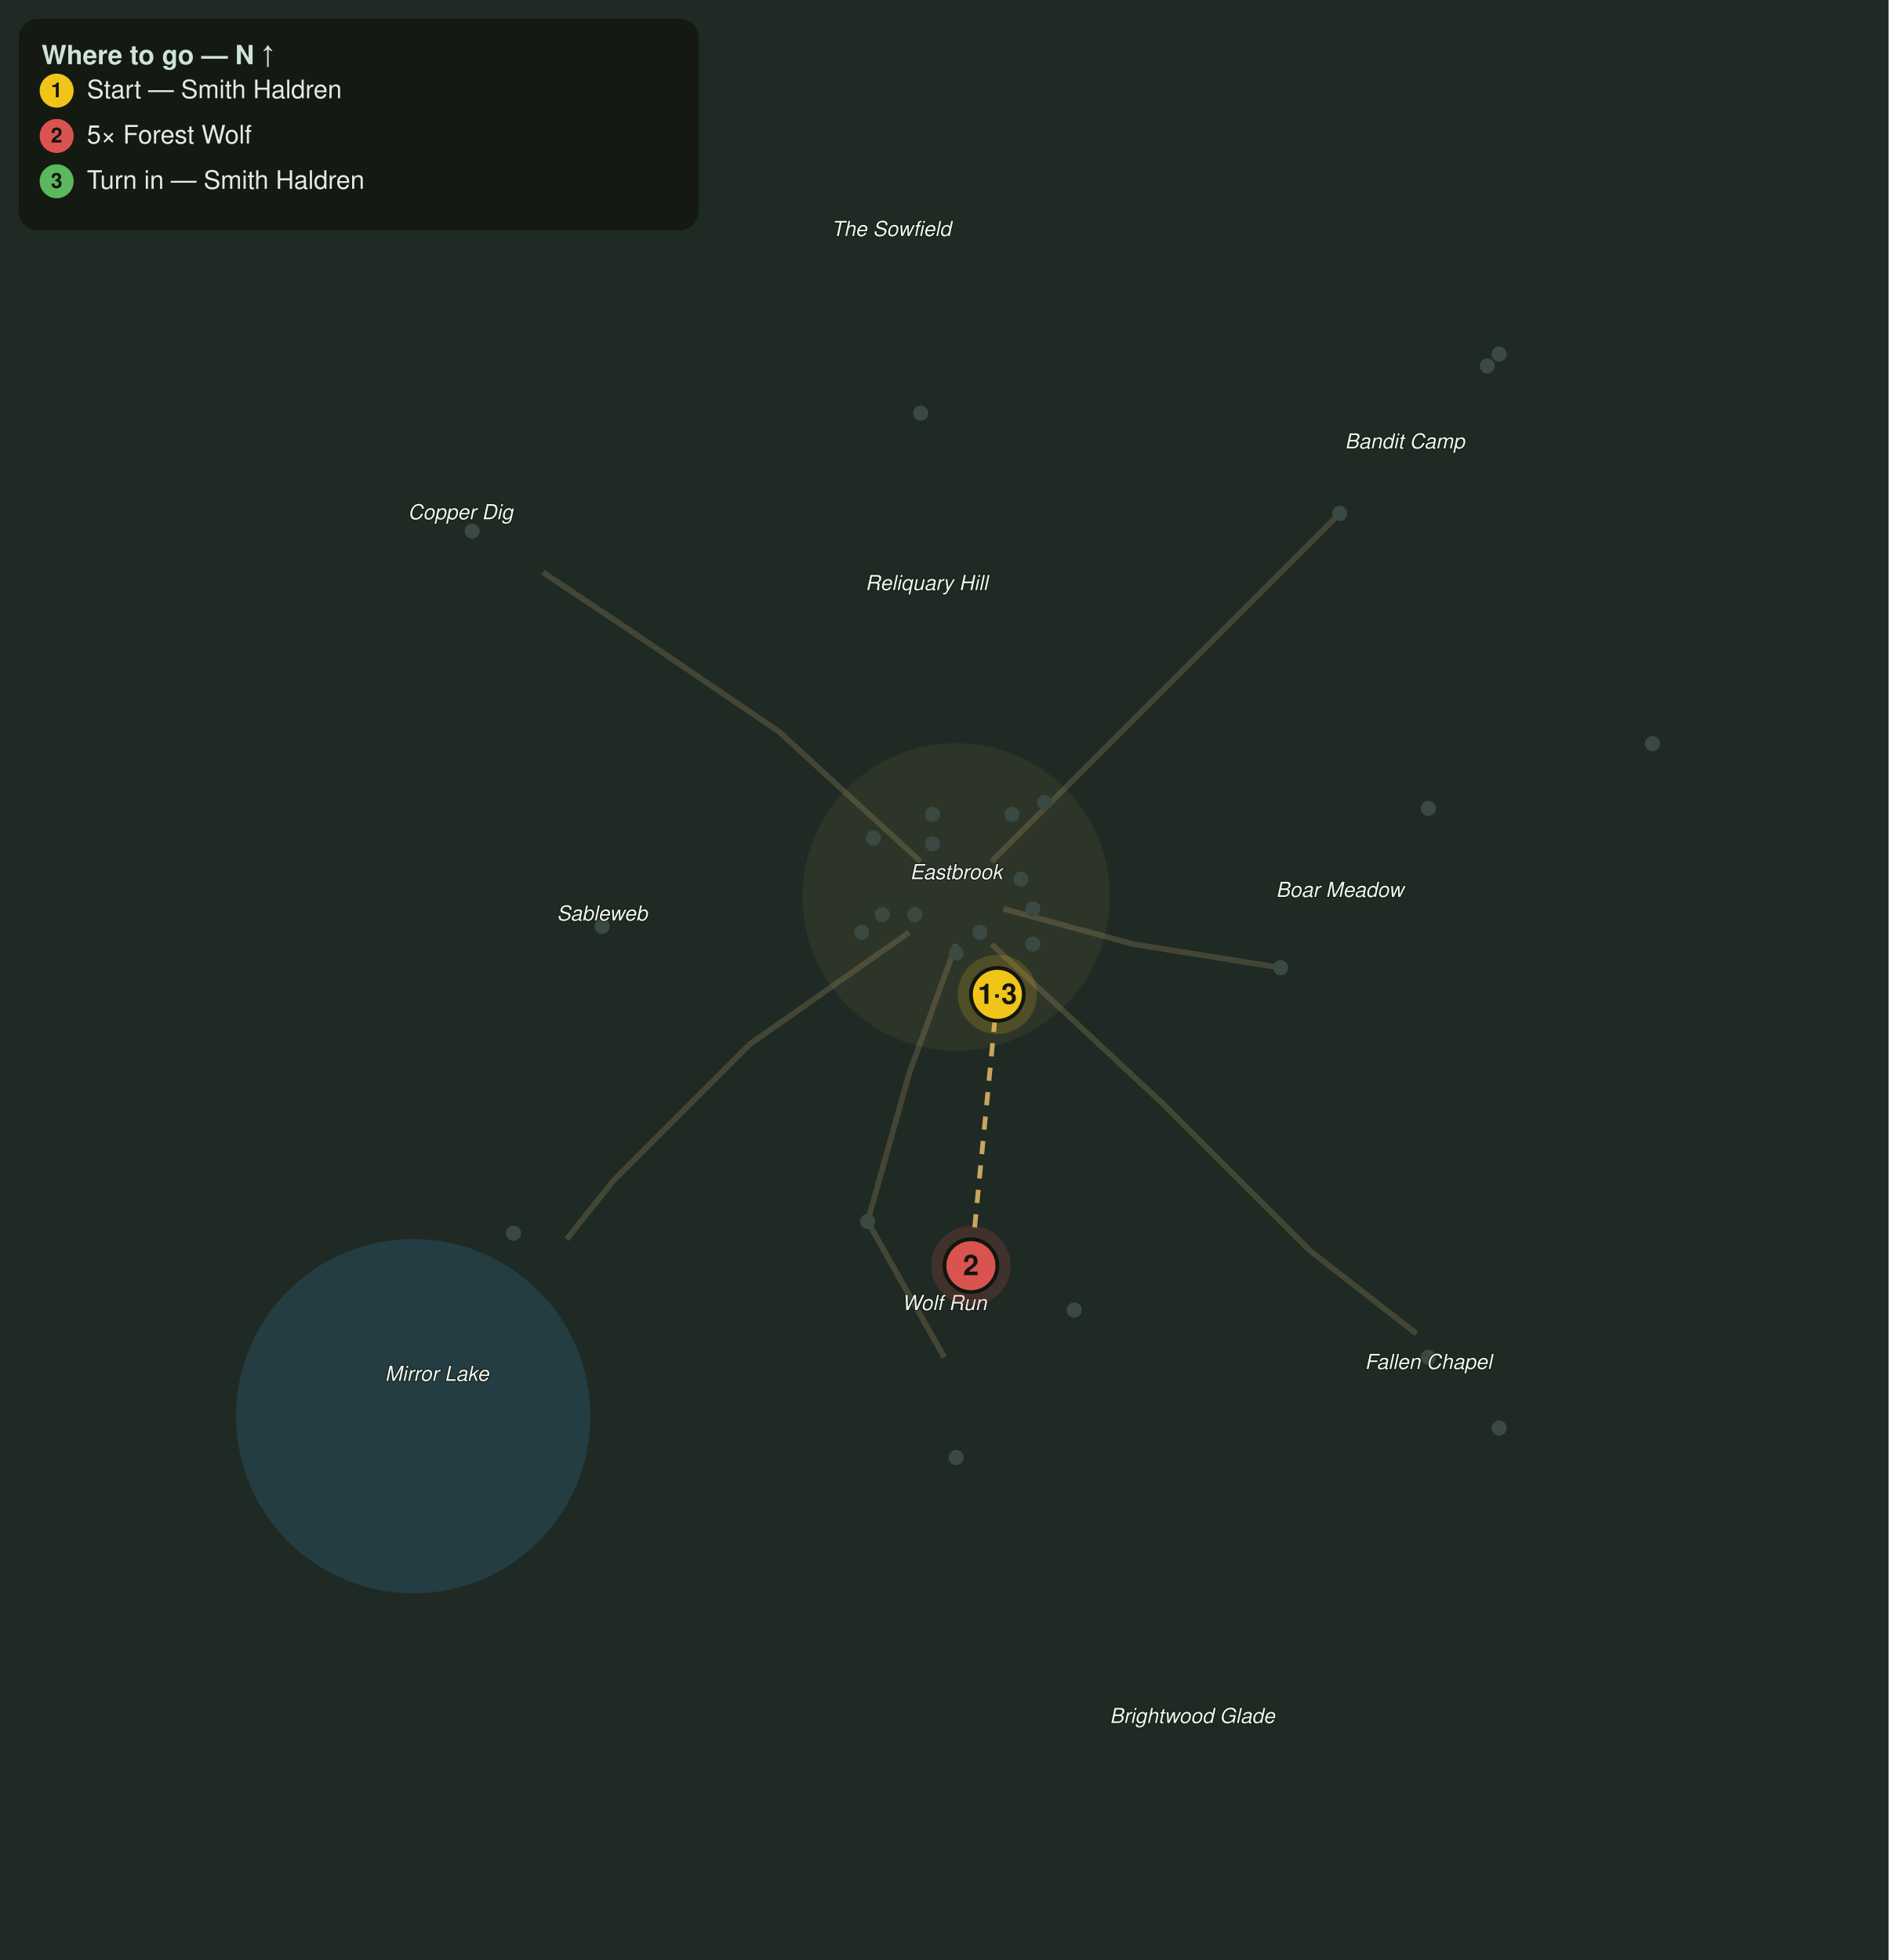
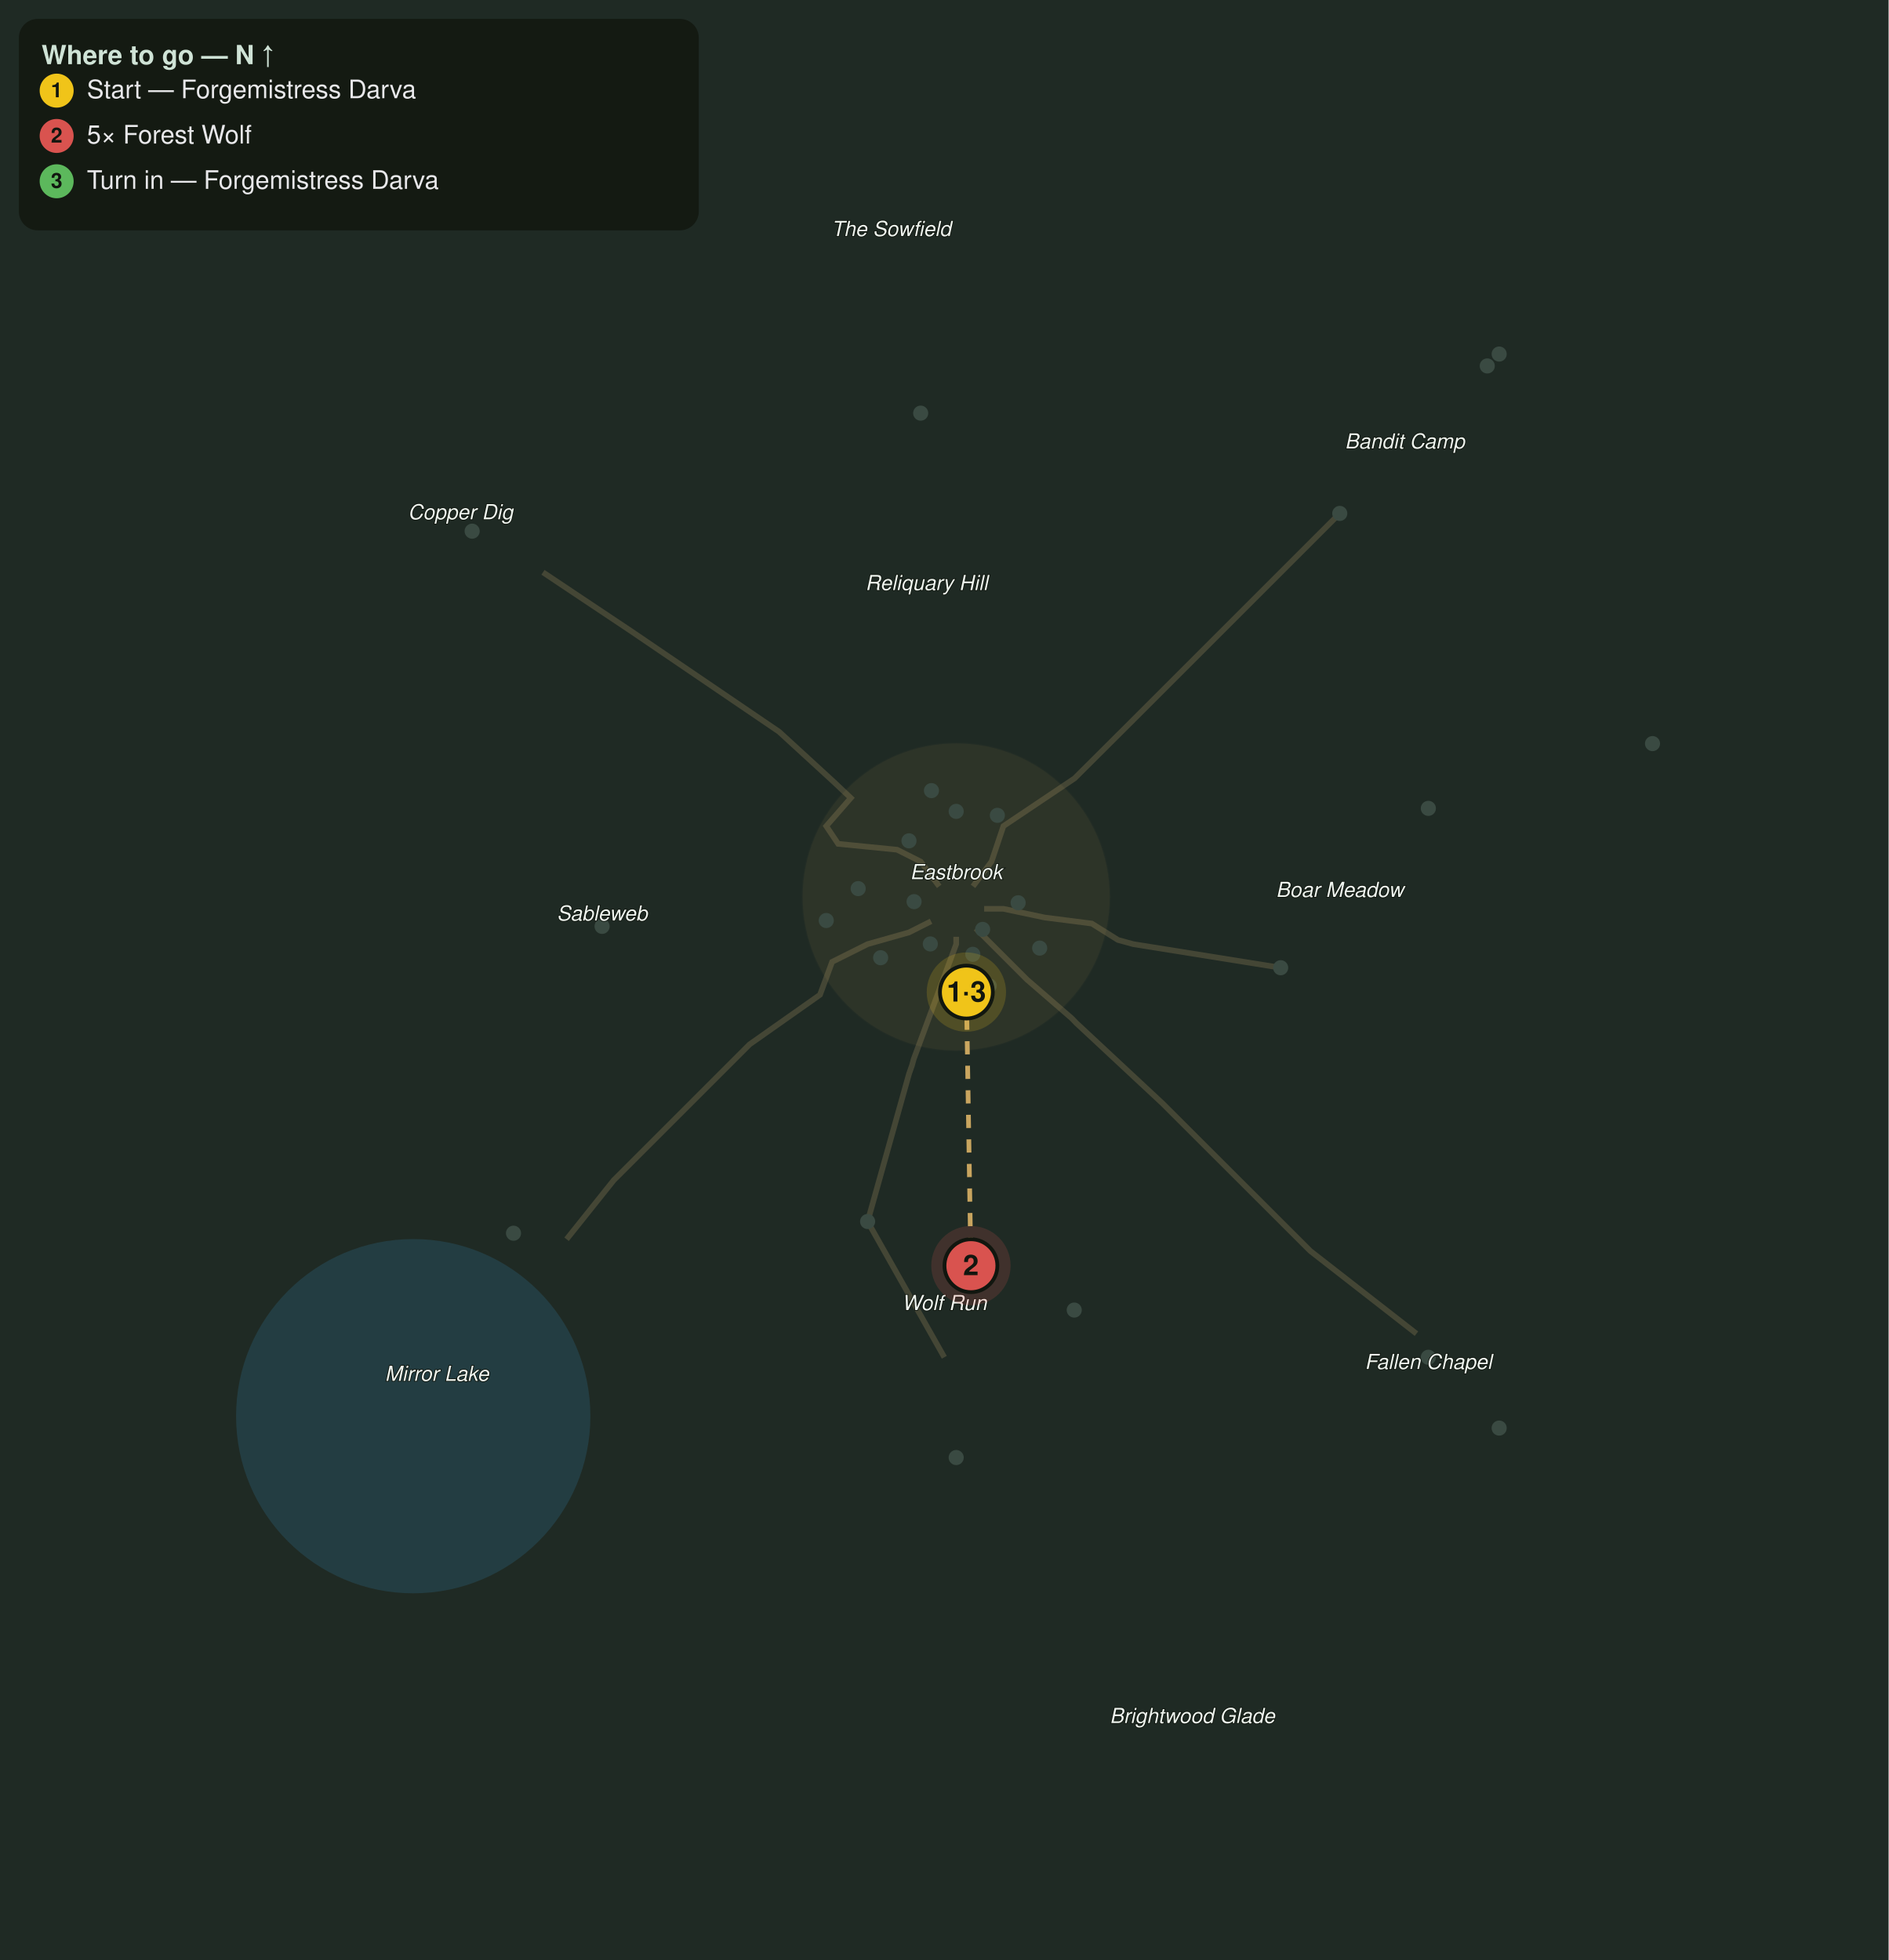
<svg xmlns="http://www.w3.org/2000/svg" viewBox="0 0 1000 1038" font-family="Segoe UI, Helvetica, Arial, sans-serif">
  <rect width="1000" height="1038" fill="#1f2a24" />
  <circle cx="218.8" cy="750.0" r="93.8" fill="#2f6f8f" opacity="0.28" />
-   <path d="M506.3 500.0 L481.3 568.8 L459.4 646.9 L500.0 718.8" fill="none" stroke="#8a7a55" stroke-width="3" opacity="0.35" />
-   <path d="M531.3 481.3 L600.0 500.0 L678.1 512.5" fill="none" stroke="#8a7a55" stroke-width="3" opacity="0.35" />
-   <path d="M525.0 456.3 L600.0 381.3 L662.5 318.8 L709.4 271.9" fill="none" stroke="#8a7a55" stroke-width="3" opacity="0.35" />
-   <path d="M481.3 493.8 L396.9 553.1 L325.0 625.0 L300.0 656.3" fill="none" stroke="#8a7a55" stroke-width="3" opacity="0.35" />
-   <path d="M487.5 456.3 L412.5 387.5 L334.4 334.4 L287.5 303.1" fill="none" stroke="#8a7a55" stroke-width="3" opacity="0.35" />
-   <path d="M525.0 500.0 L615.6 584.4 L693.8 662.5 L750.0 706.3" fill="none" stroke="#8a7a55" stroke-width="3" opacity="0.35" />
+   <path d="M506.3 496.1 L506.3 500.0 L483.8 560.9 L482.9 564.2 L481.3 568.8 L459.4 646.9 L500.0 718.8" fill="none" stroke="#8a7a55" stroke-width="3" opacity="0.35" />
+   <path d="M521.1 481.3 L531.3 481.3 L553.1 485.9 L578.1 489.1 L592.0 497.8 L595.3 498.7 L600.0 500.0 L678.1 512.5" fill="none" stroke="#8a7a55" stroke-width="3" opacity="0.35" />
+   <path d="M515.2 469.4 L525.0 456.3 L531.3 437.5 L569.0 412.2 L571.4 409.8 L600.0 381.3 L662.5 318.8 L709.4 271.9" fill="none" stroke="#8a7a55" stroke-width="3" opacity="0.35" />
+   <path d="M493.0 487.9 L481.3 493.8 L459.4 500.0 L440.6 509.4 L434.2 526.8 L431.4 528.8 L396.9 553.1 L325.0 625.0 L300.0 656.3" fill="none" stroke="#8a7a55" stroke-width="3" opacity="0.35" />
+   <path d="M497.3 469.4 L487.5 456.3 L475.0 450.0 L443.8 446.9 L437.5 437.5 L450.5 422.6 L441.6 414.2 L439.1 411.9 L412.5 387.5 L334.4 334.4 L287.5 303.1" fill="none" stroke="#8a7a55" stroke-width="3" opacity="0.35" />
+   <path d="M516.7 491.7 L525.0 500.0 L543.8 518.8 L567.5 539.3 L569.8 541.7 L615.6 584.4 L693.8 662.5 L750.0 706.3" fill="none" stroke="#8a7a55" stroke-width="3" opacity="0.35" />
  <circle cx="506.3" cy="475.0" r="81.3" fill="#caa15a" opacity="0.08" stroke="#caa15a" stroke-width="1" stroke-opacity="0.3" />
  <circle cx="459.4" cy="646.9" r="4" fill="#3a4a42" />
  <circle cx="568.8" cy="693.8" r="4" fill="#3a4a42" />
  <circle cx="506.3" cy="771.9" r="4" fill="#3a4a42" />
  <circle cx="678.1" cy="512.5" r="4" fill="#3a4a42" />
  <circle cx="756.3" cy="428.1" r="4" fill="#3a4a42" />
  <circle cx="875.0" cy="393.8" r="4" fill="#3a4a42" />
  <circle cx="318.8" cy="490.6" r="4" fill="#3a4a42" />
  <circle cx="271.9" cy="653.1" r="4" fill="#3a4a42" />
  <circle cx="250.0" cy="281.3" r="4" fill="#3a4a42" />
  <circle cx="709.4" cy="271.9" r="4" fill="#3a4a42" />
  <circle cx="787.5" cy="193.8" r="4" fill="#3a4a42" />
  <circle cx="793.8" cy="187.5" r="4" fill="#3a4a42" />
  <circle cx="756.3" cy="718.8" r="4" fill="#3a4a42" />
  <circle cx="793.8" cy="756.3" r="4" fill="#3a4a42" />
-   <circle cx="506.3" cy="504.7" r="4" fill="#3a4a42" />
-   <circle cx="518.8" cy="493.8" r="4" fill="#3a4a42" />
-   <circle cx="484.4" cy="484.4" r="4" fill="#3a4a42" />
-   <circle cx="540.6" cy="465.6" r="4" fill="#3a4a42" />
-   <circle cx="462.5" cy="443.8" r="4" fill="#3a4a42" />
-   <circle cx="528.1" cy="526.6" r="4" fill="#3a4a42" />
-   <circle cx="456.3" cy="493.8" r="4" fill="#3a4a42" />
-   <circle cx="493.8" cy="431.3" r="4" fill="#3a4a42" />
-   <circle cx="546.9" cy="500.0" r="4" fill="#3a4a42" />
-   <circle cx="546.9" cy="481.3" r="4" fill="#3a4a42" />
+   <circle cx="492.6" cy="499.9" r="4" fill="#3a4a42" />
+   <circle cx="520.3" cy="492.2" r="4" fill="#3a4a42" />
+   <circle cx="484.0" cy="477.5" r="4" fill="#3a4a42" />
+   <circle cx="515.1" cy="505.4" r="4" fill="#3a4a42" />
+   <circle cx="454.4" cy="470.6" r="4" fill="#3a4a42" />
+   <circle cx="523.8" cy="522.1" r="4" fill="#3a4a42" />
+   <circle cx="437.5" cy="487.5" r="4" fill="#3a4a42" />
+   <circle cx="481.3" cy="445.3" r="4" fill="#3a4a42" />
+   <circle cx="550.5" cy="502.1" r="4" fill="#3a4a42" />
+   <circle cx="539.1" cy="478.1" r="4" fill="#3a4a42" />
  <circle cx="487.5" cy="218.8" r="4" fill="#3a4a42" />
-   <circle cx="553.1" cy="425.0" r="4" fill="#3a4a42" />
-   <circle cx="521.9" cy="521.9" r="4" fill="#3a4a42" />
-   <circle cx="467.2" cy="484.4" r="4" fill="#3a4a42" />
-   <circle cx="493.8" cy="446.9" r="4" fill="#3a4a42" />
-   <circle cx="535.9" cy="431.3" r="4" fill="#3a4a42" />
+   <circle cx="506.3" cy="429.7" r="4" fill="#3a4a42" />
+   <circle cx="511.7" cy="525.4" r="4" fill="#3a4a42" />
+   <circle cx="466.3" cy="507.2" r="4" fill="#3a4a42" />
+   <circle cx="493.2" cy="418.7" r="4" fill="#3a4a42" />
+   <circle cx="528.1" cy="431.8" r="4" fill="#3a4a42" />
  <text x="506.3" y="465.6" fill="#eef4ee" font-size="11" font-style="italic" text-anchor="middle" stroke="#10160f" stroke-width="0.8" paint-order="stroke">Eastbrook</text>
  <text x="500.0" y="693.8" fill="#eef4ee" font-size="11" font-style="italic" text-anchor="middle" stroke="#10160f" stroke-width="0.8" paint-order="stroke">Wolf Run</text>
  <text x="709.4" y="475.0" fill="#eef4ee" font-size="11" font-style="italic" text-anchor="middle" stroke="#10160f" stroke-width="0.8" paint-order="stroke">Boar Meadow</text>
  <text x="231.3" y="731.3" fill="#eef4ee" font-size="11" font-style="italic" text-anchor="middle" stroke="#10160f" stroke-width="0.8" paint-order="stroke">Mirror Lake</text>
  <text x="318.8" y="487.5" fill="#eef4ee" font-size="11" font-style="italic" text-anchor="middle" stroke="#10160f" stroke-width="0.8" paint-order="stroke">Sableweb</text>
  <text x="243.8" y="275.0" fill="#eef4ee" font-size="11" font-style="italic" text-anchor="middle" stroke="#10160f" stroke-width="0.8" paint-order="stroke">Copper Dig</text>
  <text x="743.8" y="237.5" fill="#eef4ee" font-size="11" font-style="italic" text-anchor="middle" stroke="#10160f" stroke-width="0.8" paint-order="stroke">Bandit Camp</text>
  <text x="756.3" y="725.0" fill="#eef4ee" font-size="11" font-style="italic" text-anchor="middle" stroke="#10160f" stroke-width="0.8" paint-order="stroke">Fallen Chapel</text>
  <text x="490.6" y="312.5" fill="#eef4ee" font-size="11" font-style="italic" text-anchor="middle" stroke="#10160f" stroke-width="0.8" paint-order="stroke">Reliquary Hill</text>
  <text x="631.3" y="912.5" fill="#eef4ee" font-size="11" font-style="italic" text-anchor="middle" stroke="#10160f" stroke-width="0.8" paint-order="stroke">Brightwood Glade</text>
  <text x="471.9" y="125.0" fill="#eef4ee" font-size="11" font-style="italic" text-anchor="middle" stroke="#10160f" stroke-width="0.8" paint-order="stroke">The Sowfield</text>
-   <path d="M528.1 526.6 L514.1 670.3" fill="none" stroke="#e6bb6a" stroke-width="2.5" stroke-dasharray="7 6" opacity="0.85" />
+   <path d="M511.7 525.4 L514.1 670.3" fill="none" stroke="#e6bb6a" stroke-width="2.5" stroke-dasharray="7 6" opacity="0.85" />
  <g class="qstep" data-keys="giver,turnin" data-steps="1,3">
-     <circle cx="528.1" cy="526.6" r="21" fill="#f0c419" opacity="0.18" />
-     <circle cx="528.1" cy="526.6" r="14" fill="#f0c419" stroke="#11160f" stroke-width="2" />
-     <text x="528.1" y="531.6" fill="#11160f" font-size="15" font-weight="bold" text-anchor="middle">1·3</text>
+     <circle cx="511.7" cy="525.4" r="21" fill="#f0c419" opacity="0.18" />
+     <circle cx="511.7" cy="525.4" r="14" fill="#f0c419" stroke="#11160f" stroke-width="2" />
+     <text x="511.7" y="530.4" fill="#11160f" font-size="15" font-weight="bold" text-anchor="middle">1·3</text>
  </g>
  <g class="qstep" data-keys="forest_wolf" data-steps="2">
    <circle cx="514.1" cy="670.3" r="21" fill="#d9534f" opacity="0.18" />
    <circle cx="514.1" cy="670.3" r="14" fill="#d9534f" stroke="#11160f" stroke-width="2" />
    <text x="514.1" y="675.3" fill="#11160f" font-size="15" font-weight="bold" text-anchor="middle">2</text>
  </g>
  <rect x="10" y="10" width="360" height="112" rx="10" fill="#11160f" opacity="0.82" />
  <text x="22" y="34" fill="#cfe3d6" font-size="14" font-weight="bold">Where to go — N ↑</text>
  <circle cx="30" cy="48" r="9" fill="#f0c419" />
  <text x="30" y="51.5" fill="#11160f" font-size="11" font-weight="bold" text-anchor="middle">1</text>
-   <text x="46" y="52" fill="#e8e8ea" font-size="13.5">Start — Smith Haldren</text>
+   <text x="46" y="52" fill="#e8e8ea" font-size="13.5">Start — Forgemistress Darva</text>
  <circle cx="30" cy="72" r="9" fill="#d9534f" />
  <text x="30" y="75.5" fill="#11160f" font-size="11" font-weight="bold" text-anchor="middle">2</text>
  <text x="46" y="76" fill="#e8e8ea" font-size="13.5">5× Forest Wolf</text>
  <circle cx="30" cy="96" r="9" fill="#5cb85c" />
  <text x="30" y="99.5" fill="#11160f" font-size="11" font-weight="bold" text-anchor="middle">3</text>
-   <text x="46" y="100" fill="#e8e8ea" font-size="13.5">Turn in — Smith Haldren</text>
+   <text x="46" y="100" fill="#e8e8ea" font-size="13.5">Turn in — Forgemistress Darva</text>
</svg>
